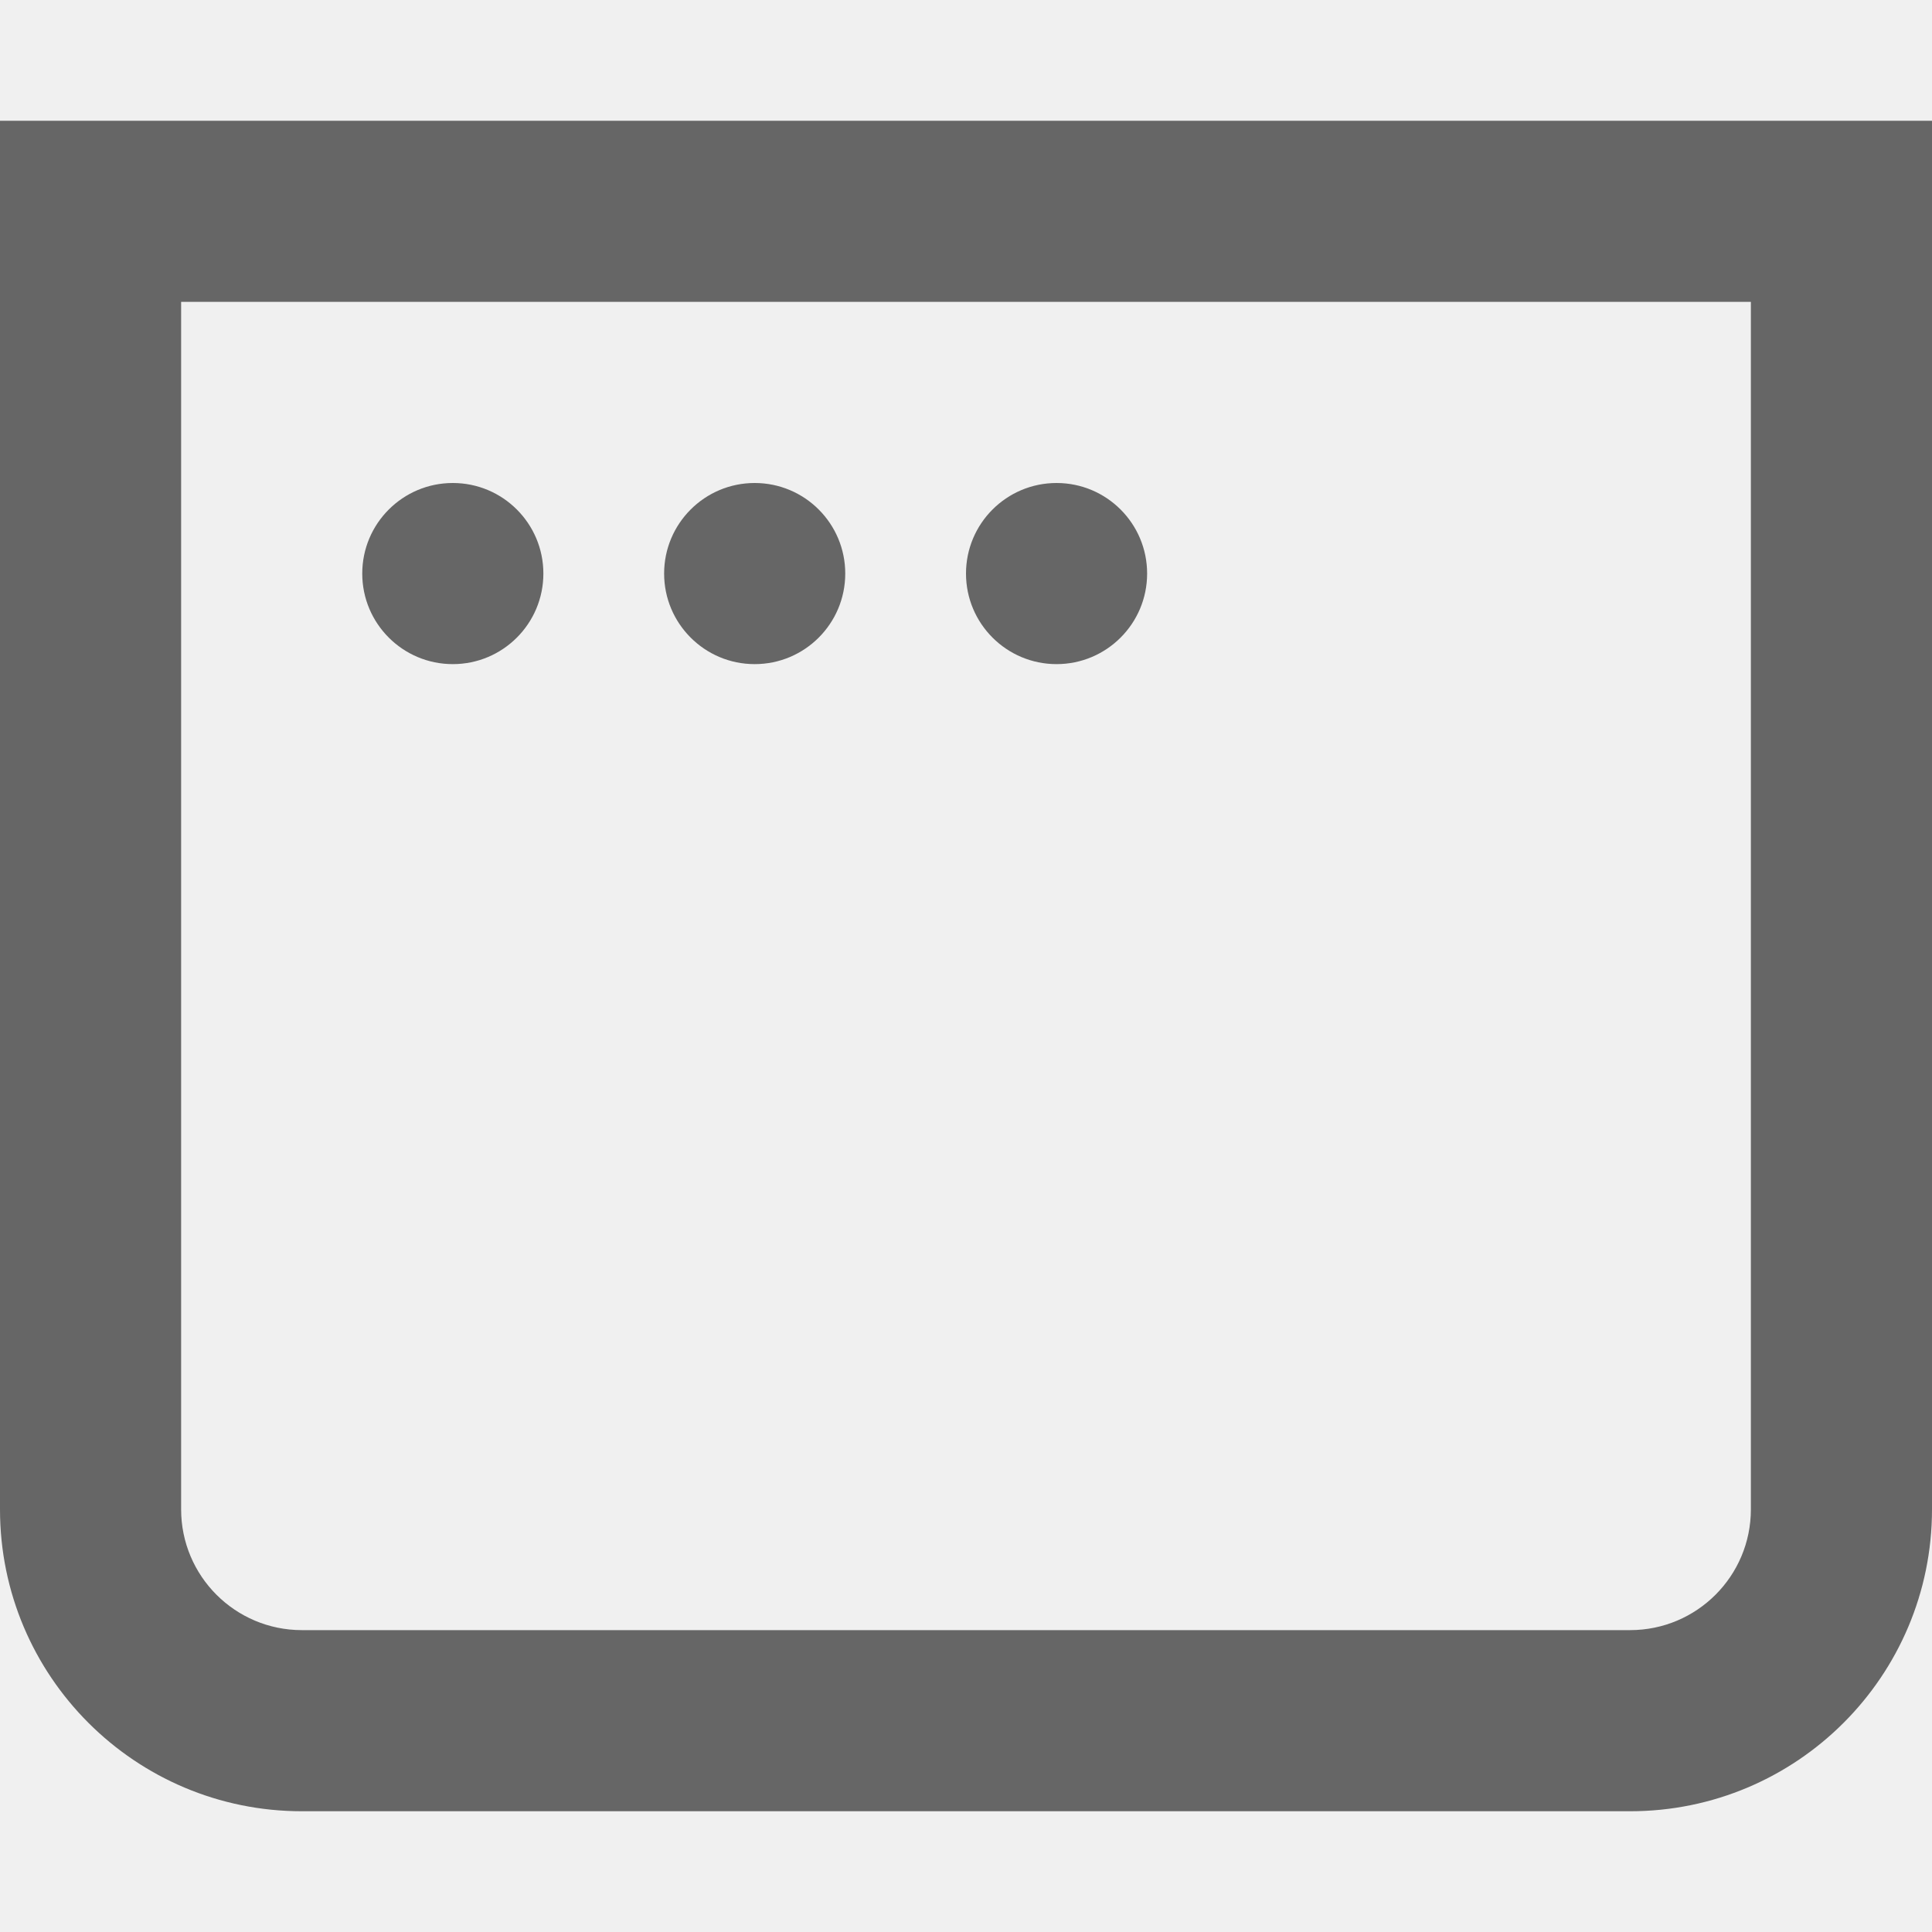
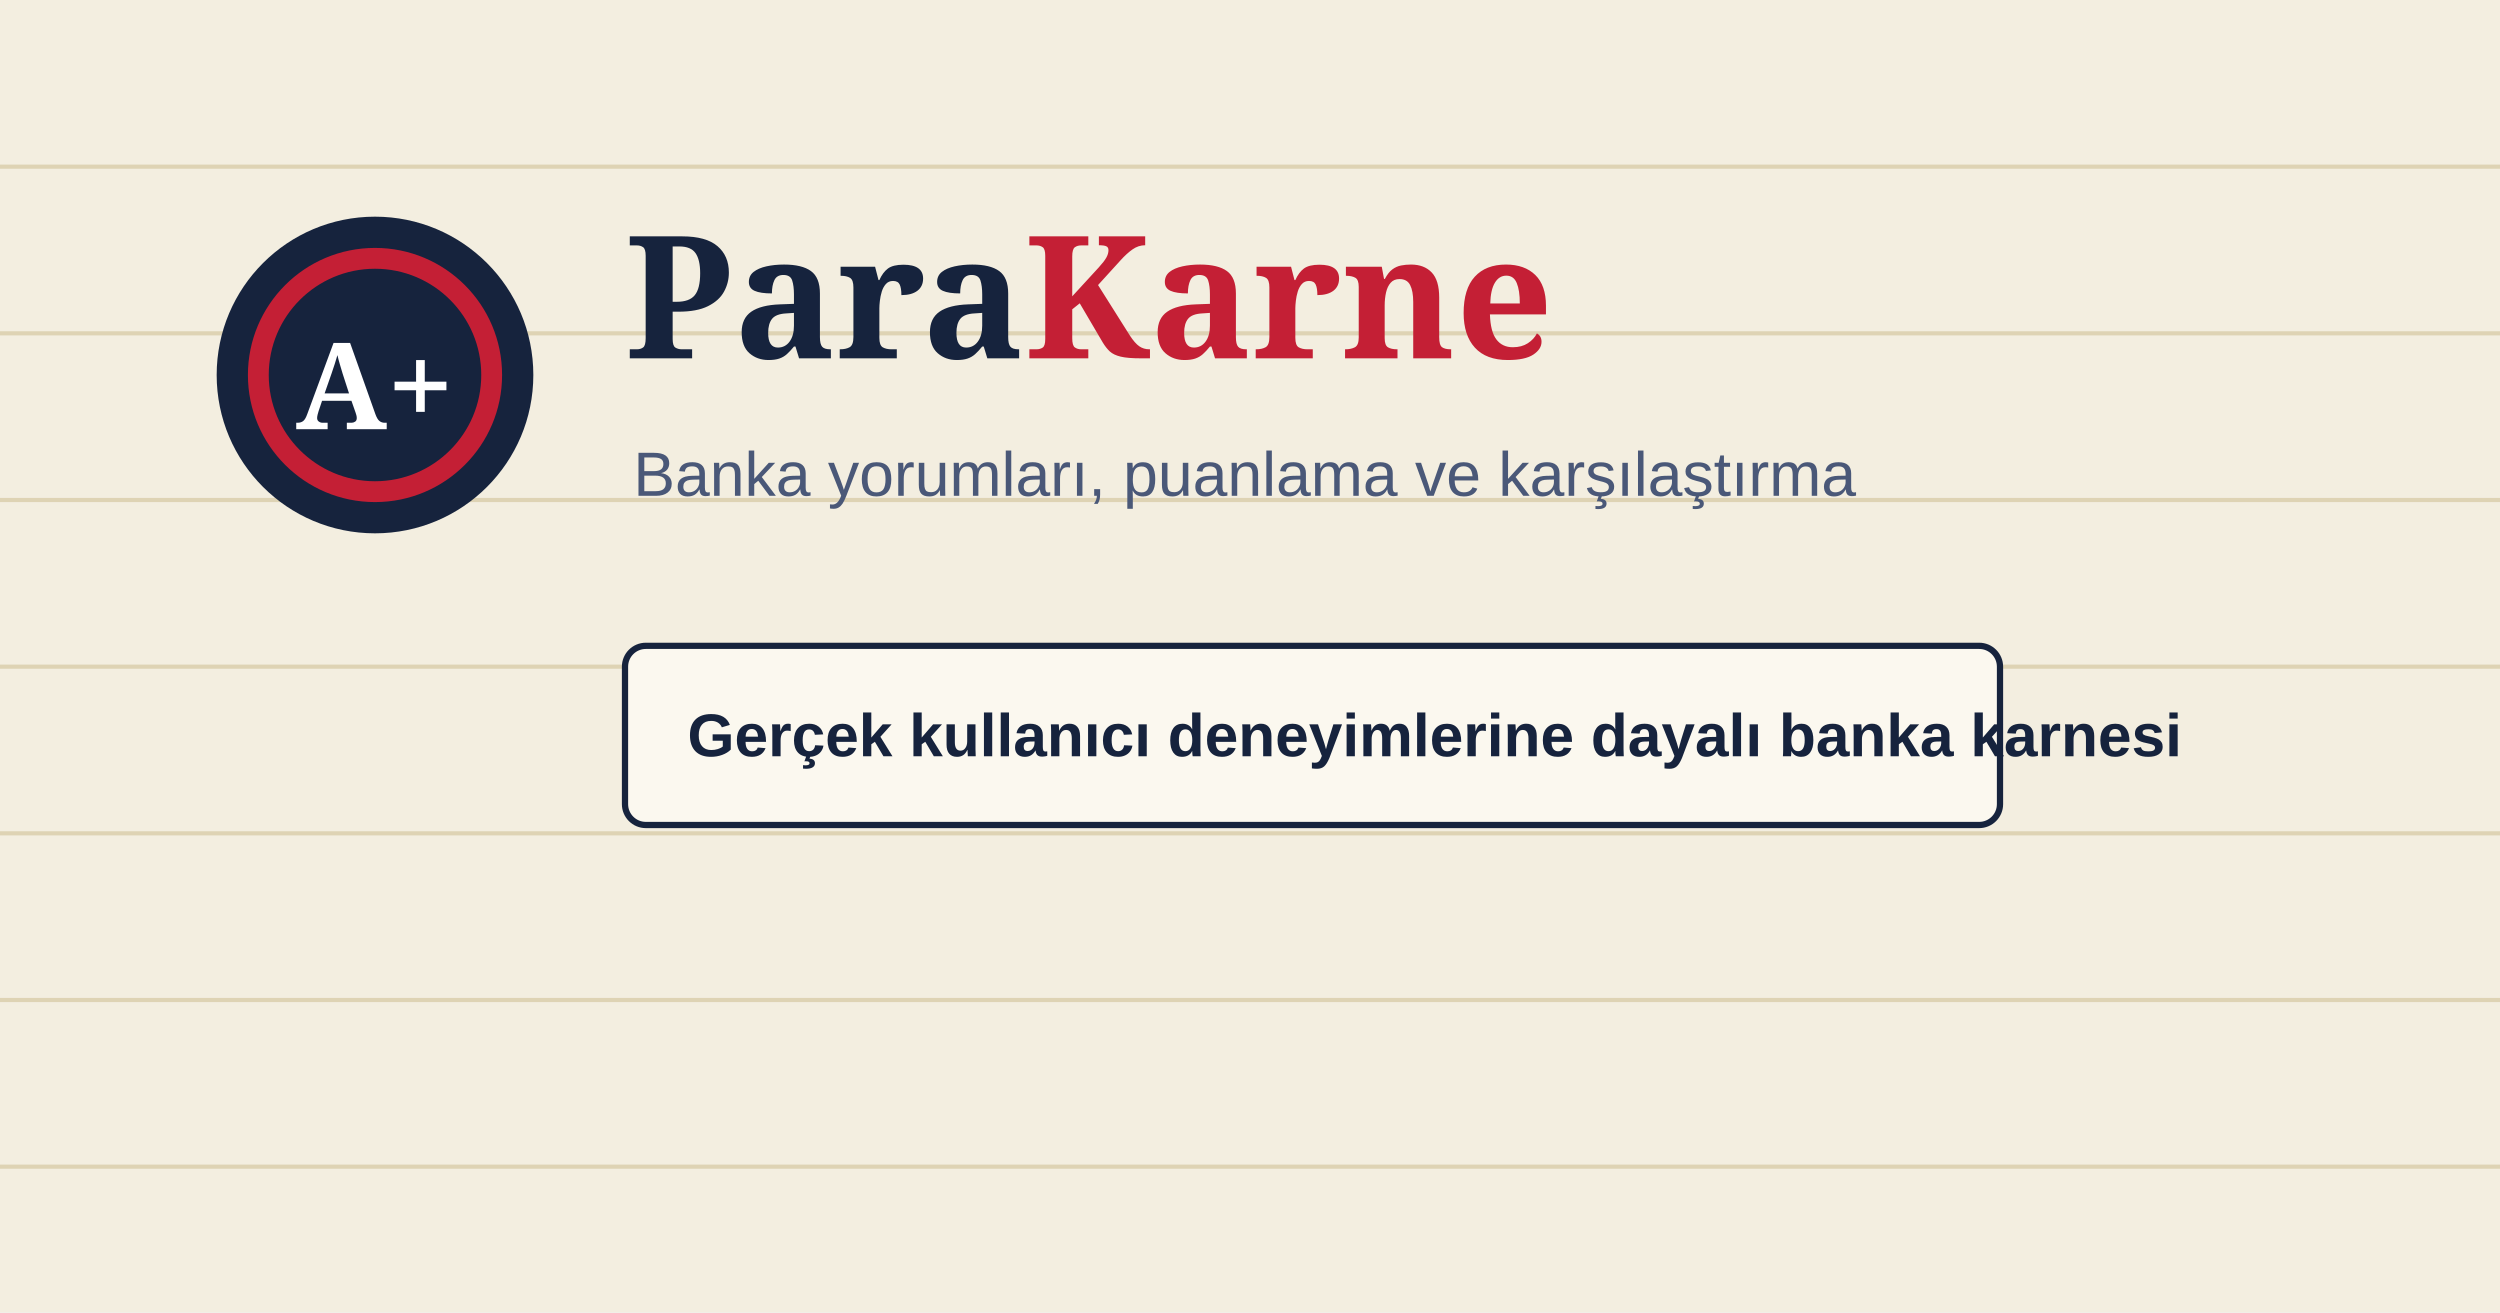
- <svg xmlns="http://www.w3.org/2000/svg" fill="none" viewBox="0 0 16 16">
-   <path fill-rule="evenodd" clip-rule="evenodd" d="M1.5 2.5h13v10a1 1 0 0 1-1 1h-11a1 1 0 0 1-1-1zM0 1h16v11.5a2.5 2.5 0 0 1-2.5 2.5h-11A2.5 2.5 0 0 1 0 12.5zm3.75 4.5a.75.75 0 1 0 0-1.5.75.75 0 0 0 0 1.5M7 4.75a.75.75 0 1 1-1.5 0 .75.75 0 0 1 1.5 0m1.75.75a.75.75 0 1 0 0-1.5.75.75 0 0 0 0 1.5" fill="#666" />
+ <svg xmlns="http://www.w3.org/2000/svg" width="1200" height="630" viewBox="0 0 1200 630">
+   <rect width="1200" height="630" fill="#f3eee0" />
+   <path d="M0 80H1200M0 160H1200M0 240H1200M0 320H1200M0 400H1200M0 480H1200M0 560H1200" stroke="#ded3b4" stroke-width="2" />
+   <circle cx="180" cy="180" r="76" fill="#16233d" />
+   <circle cx="180" cy="180" r="56" fill="none" stroke="#c41f35" stroke-width="10" />
+   <text x="180" y="206" text-anchor="middle" font-family="Georgia, serif" font-size="58" font-weight="900" fill="#ffffff">A+</text>
+   <text x="300" y="172" font-family="Georgia, serif" font-size="82" font-weight="800" fill="#16233d">Para<tspan fill="#c41f35">Karne</tspan>
+   </text>
+   <text x="304" y="238" font-family="Arial, sans-serif" font-size="30" fill="#4a5878">Banka yorumları, puanlama ve karşılaştırma</text>
+   <rect x="300" y="310" width="660" height="86" rx="10" fill="#fbf8ef" stroke="#16233d" stroke-width="3" />
+   <text x="330" y="363" font-family="Arial, sans-serif" font-size="29" font-weight="700" fill="#16233d">Gerçek kullanıcı deneyimlerine dayalı banka karnesi</text>
</svg>
